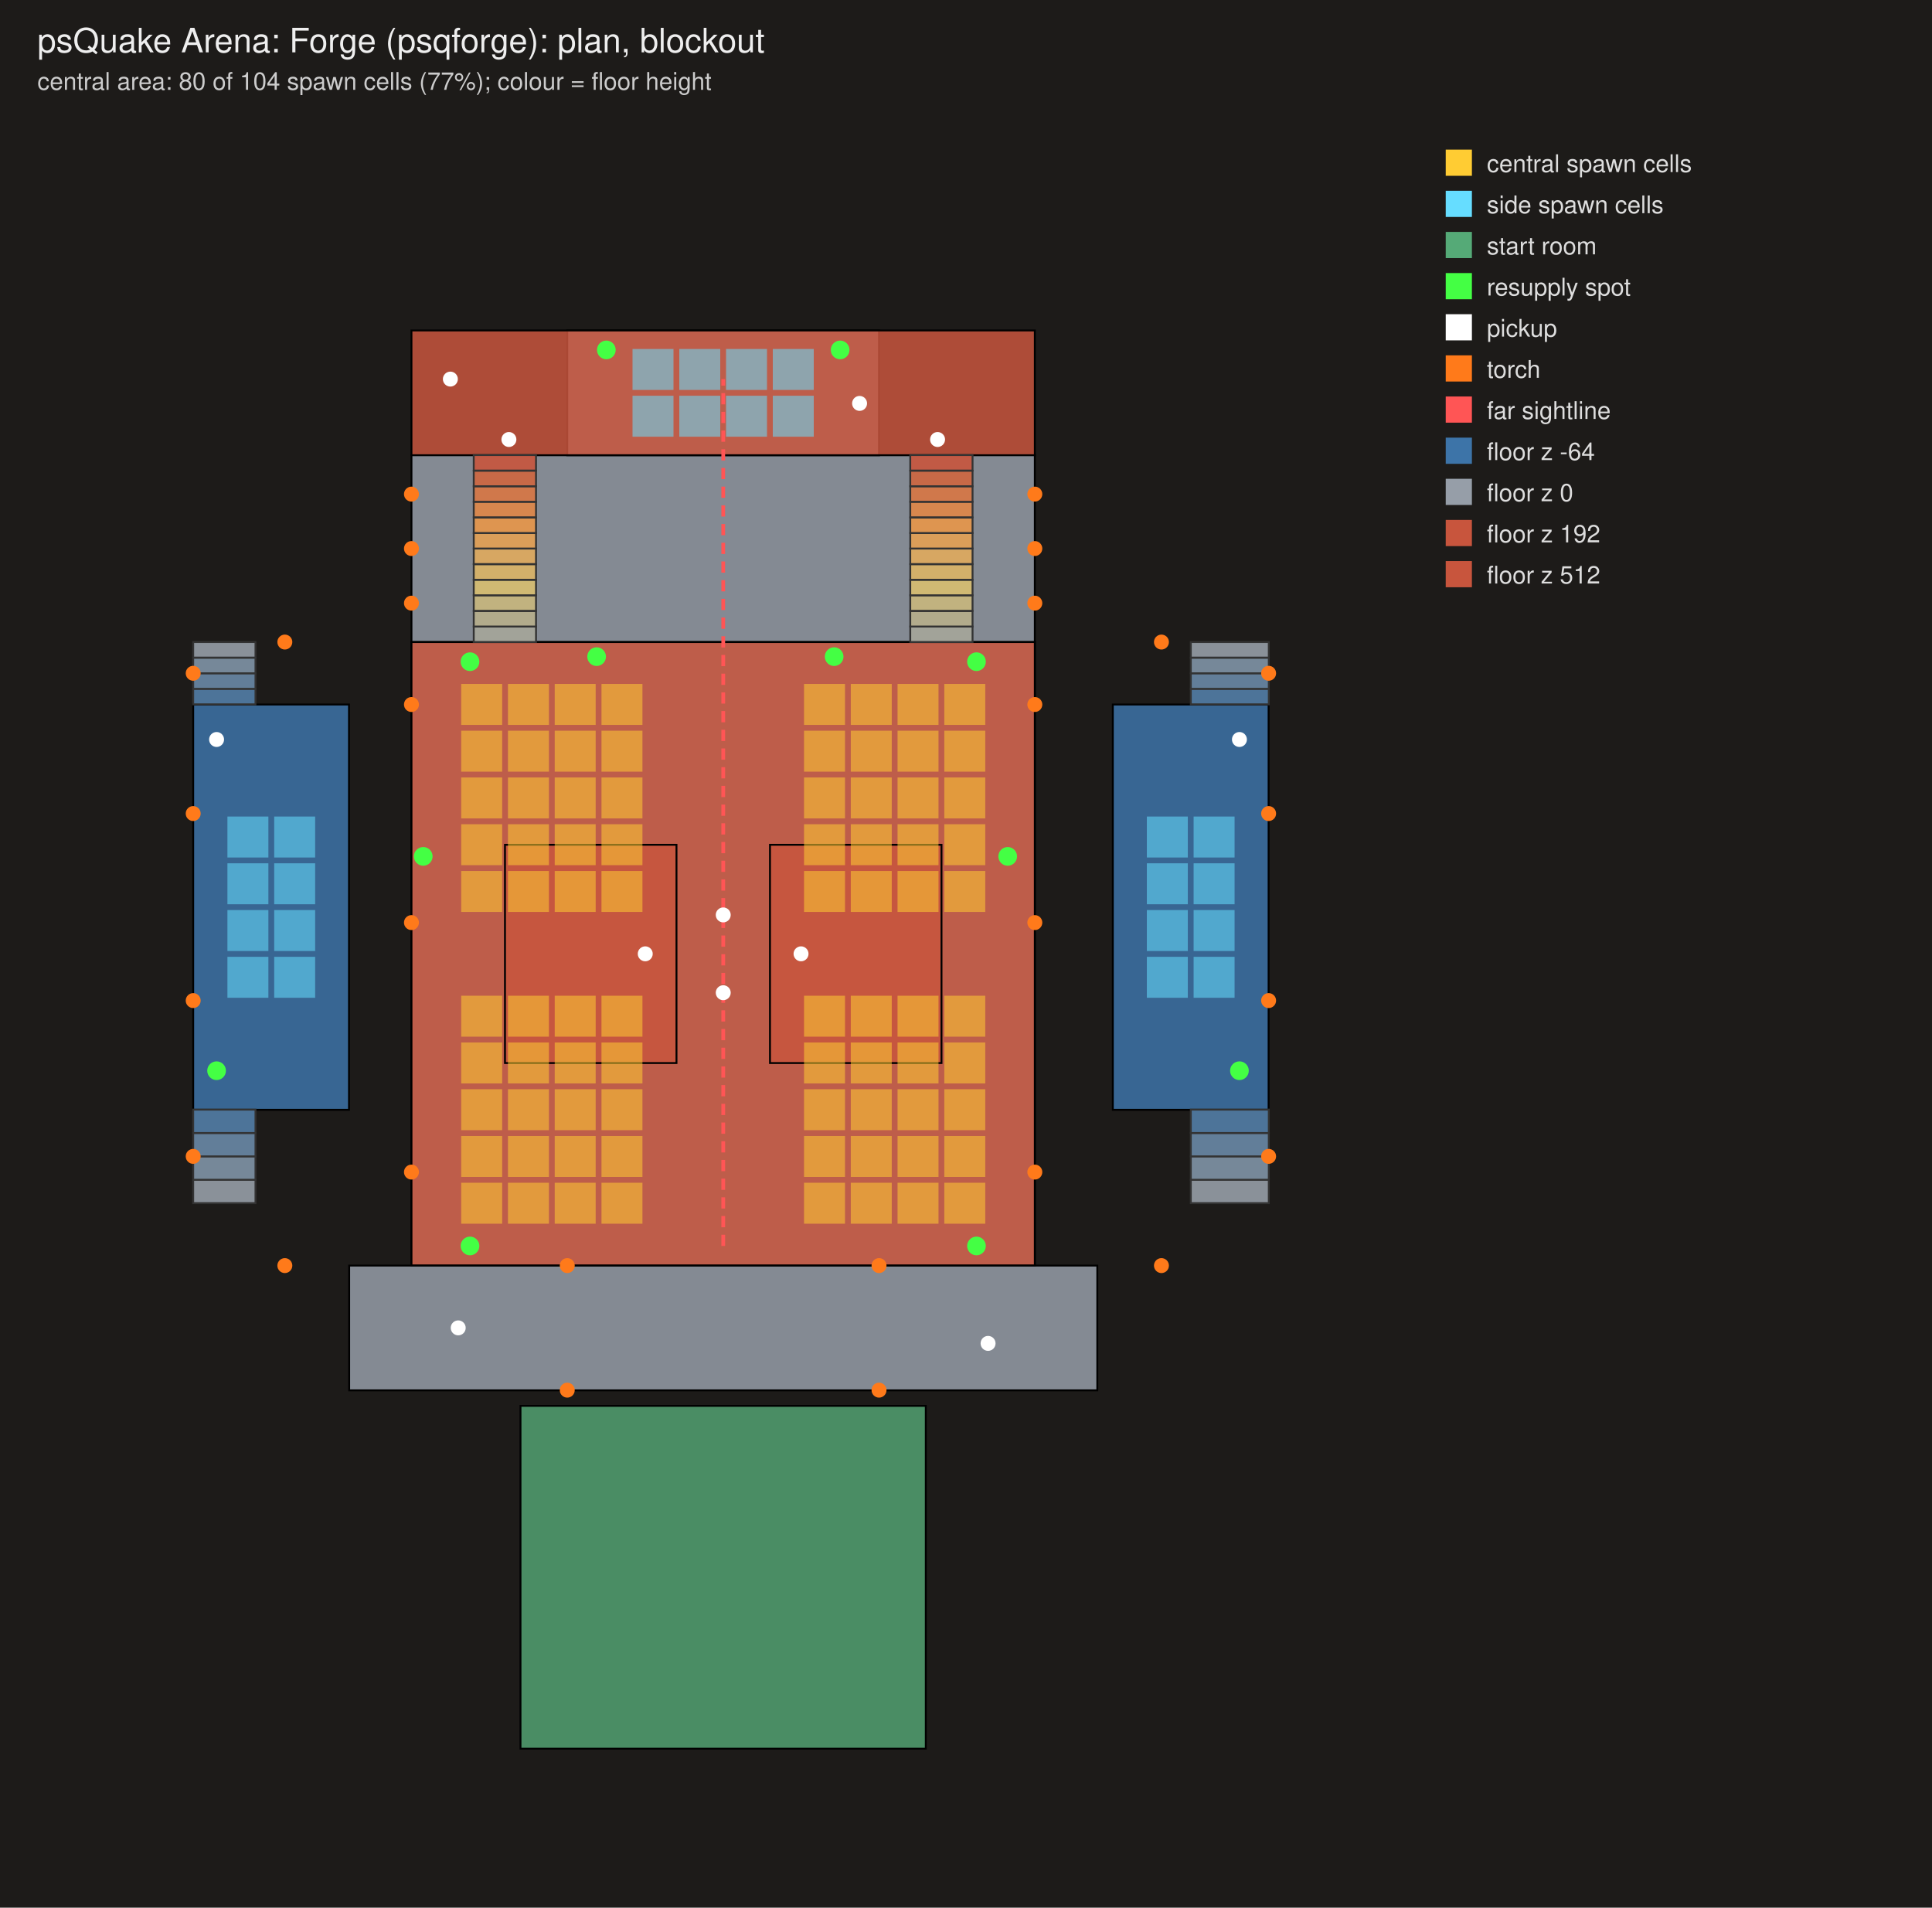
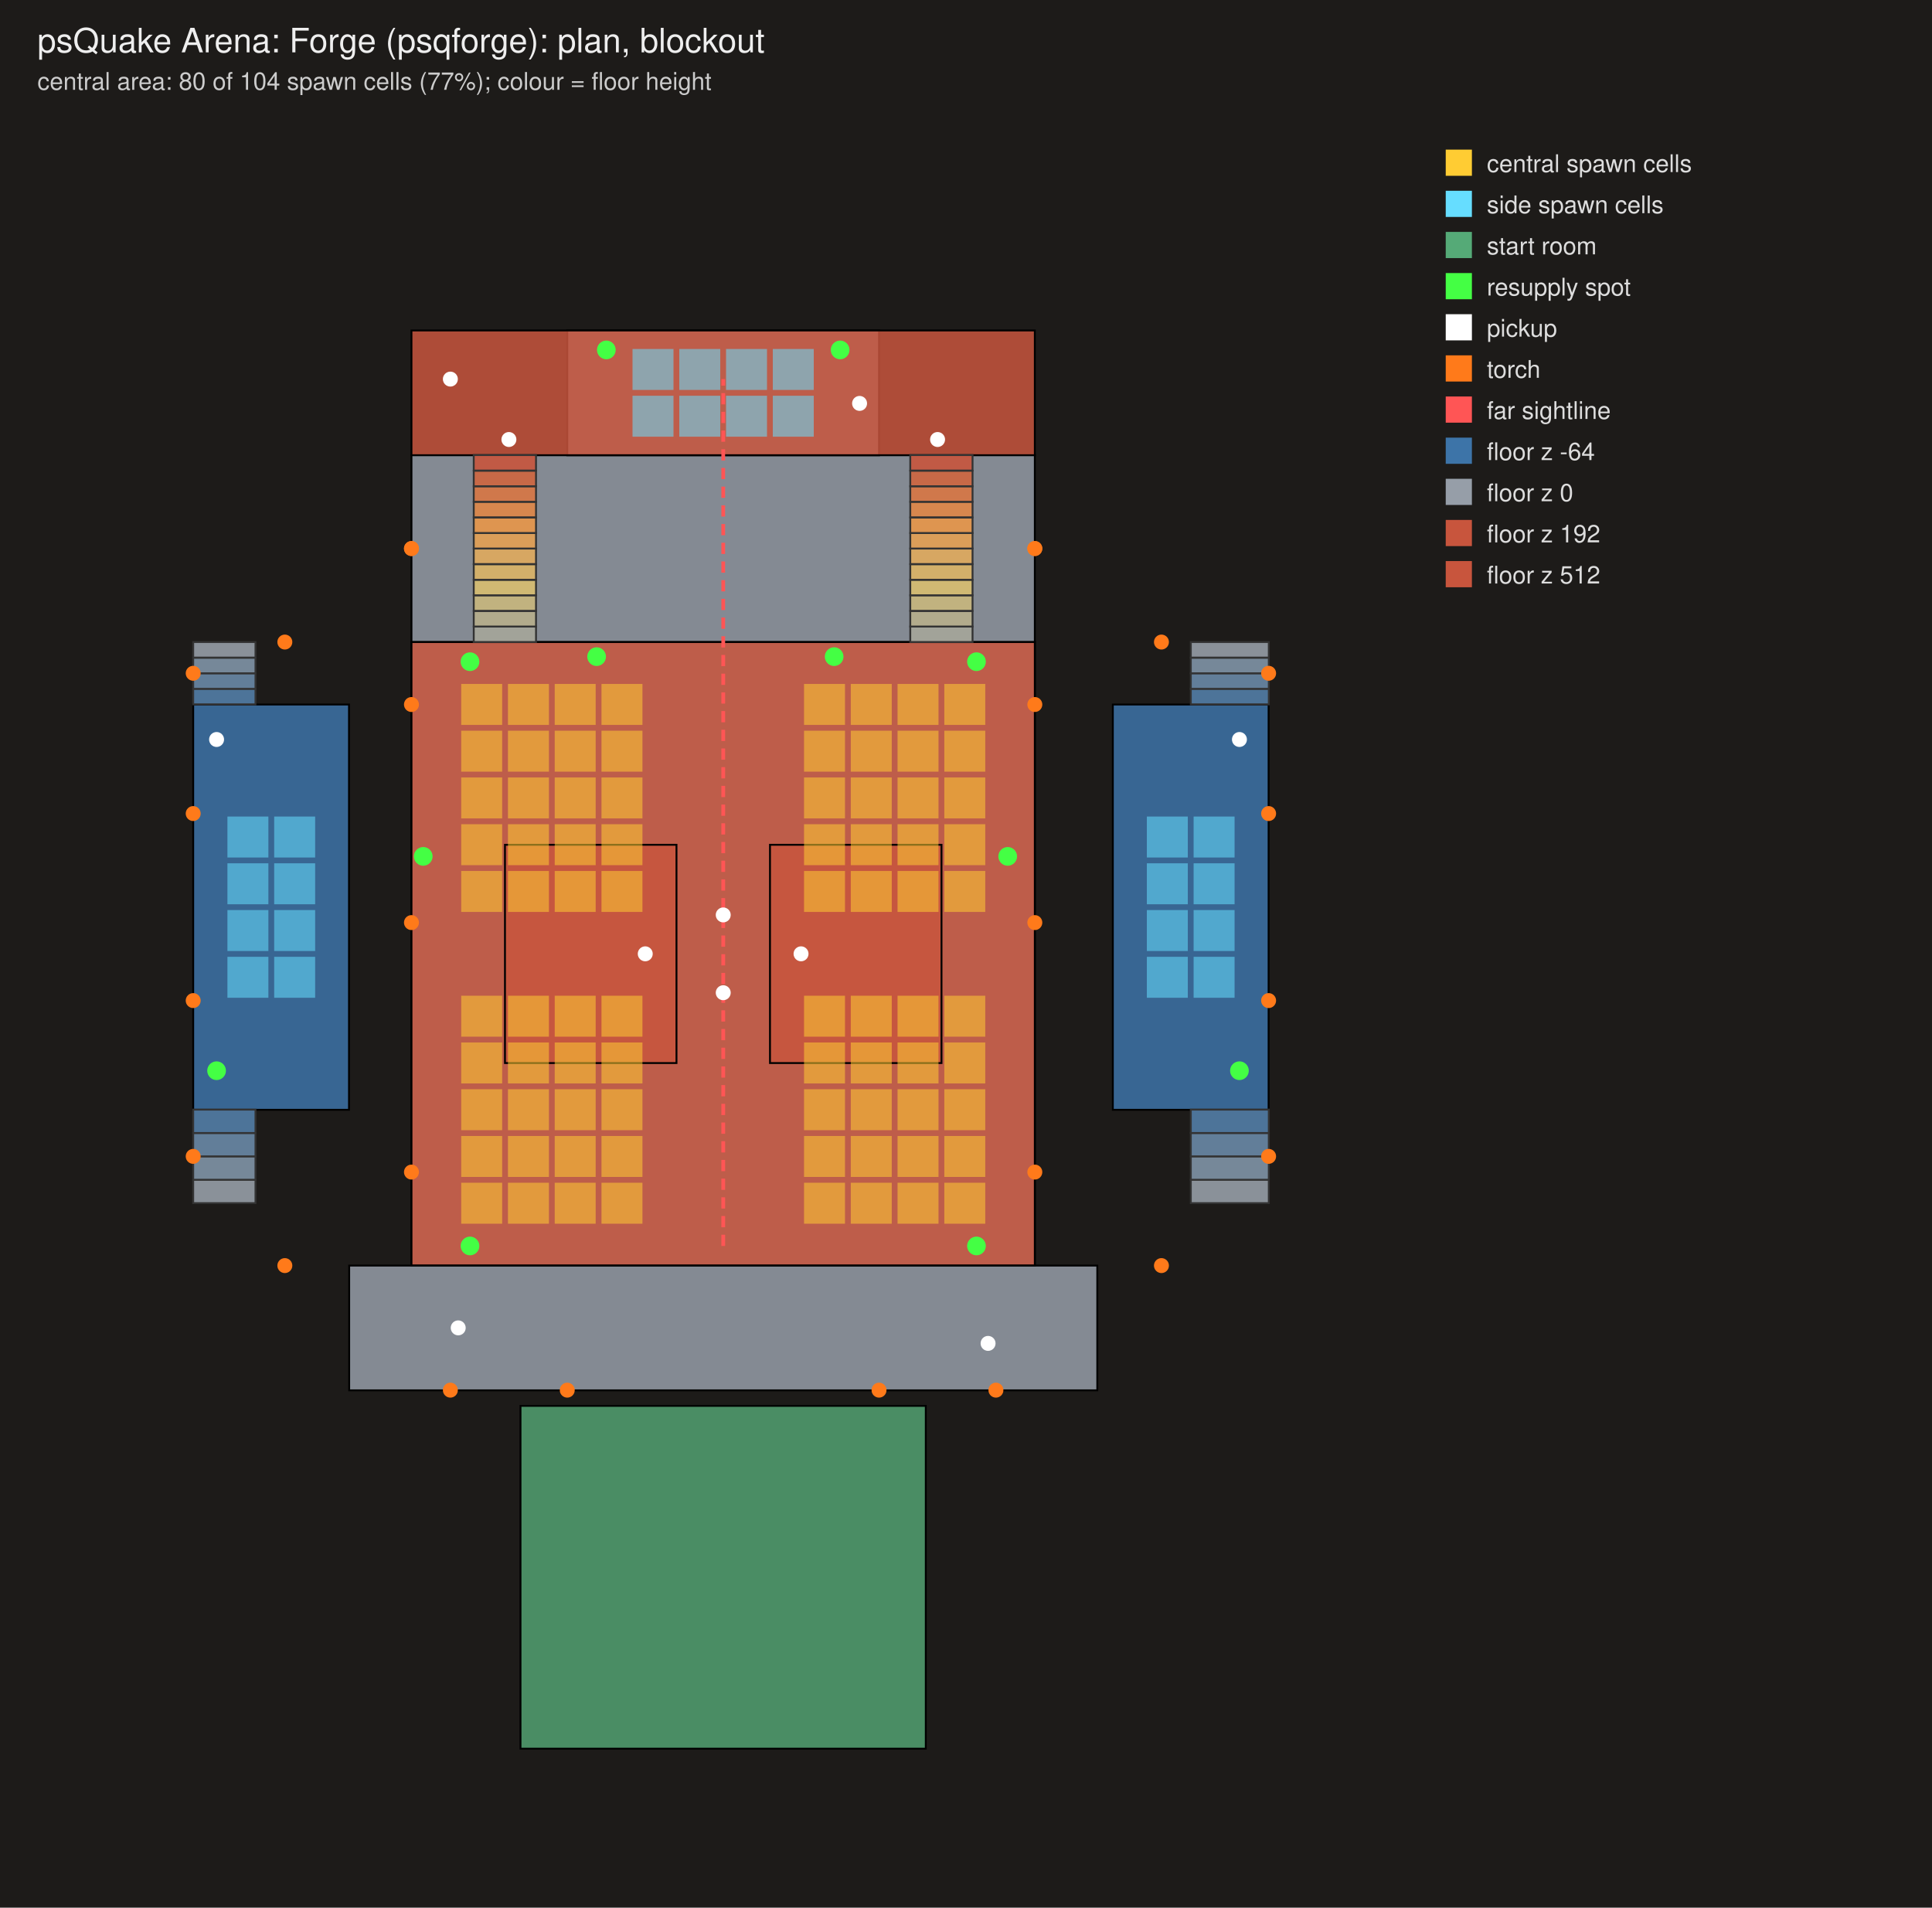
<svg xmlns="http://www.w3.org/2000/svg" width="1033" height="1020" font-family="Helvetica, Arial, sans-serif">
  <rect width="100%" height="100%" fill="#1d1b19" />
  <text x="20" y="28" fill="#eee" font-size="18">psQuake Arena: Forge (psqforge): plan, blockout</text>
  <text x="20" y="48" fill="#ccc" font-size="13">central area: 80 of 104 spawn cells (77%); colour = floor height</text>
  <rect x="103.3" y="376.7" width="83.3" height="216.7" fill="#3d74a8" fill-opacity="0.85" stroke="#000" />
  <rect x="595.0" y="376.7" width="83.3" height="216.7" fill="#3d74a8" fill-opacity="0.85" stroke="#000" />
  <rect x="186.7" y="676.7" width="400.0" height="66.7" fill="#969ea8" fill-opacity="0.85" stroke="#000" />
  <rect x="220.0" y="343.3" width="333.3" height="333.3" fill="#969ea8" fill-opacity="0.85" stroke="#000" />
  <rect x="220.0" y="243.3" width="333.3" height="100.0" fill="#969ea8" fill-opacity="0.85" stroke="#000" />
  <rect x="303.3" y="176.7" width="166.7" height="66.7" fill="#969ea8" fill-opacity="0.85" stroke="#000" />
  <rect x="220.0" y="343.3" width="333.3" height="333.3" fill="#c8553d" fill-opacity="0.85" stroke="#000" />
  <rect x="220.0" y="176.7" width="333.3" height="66.7" fill="#c8553d" fill-opacity="0.85" stroke="#000" />
  <rect x="270.0" y="451.7" width="91.7" height="116.7" fill="#c8553d" fill-opacity="0.85" stroke="#000" />
  <rect x="411.7" y="451.7" width="91.7" height="116.7" fill="#c8553d" fill-opacity="0.85" stroke="#000" />
  <rect x="103.3" y="630.8" width="33.3" height="12.5" fill="#969ea8" fill-opacity="0.9" stroke="#333" />
  <rect x="103.3" y="618.3" width="33.3" height="12.5" fill="#8094a8" fill-opacity="0.9" stroke="#333" />
  <rect x="103.3" y="605.8" width="33.3" height="12.5" fill="#6a89a8" fill-opacity="0.9" stroke="#333" />
  <rect x="103.3" y="593.3" width="33.3" height="12.5" fill="#537ea8" fill-opacity="0.9" stroke="#333" />
  <rect x="103.3" y="368.3" width="33.3" height="8.3" fill="#537ea8" fill-opacity="0.9" stroke="#333" />
  <rect x="103.3" y="360.0" width="33.3" height="8.3" fill="#6a89a8" fill-opacity="0.9" stroke="#333" />
  <rect x="103.3" y="351.7" width="33.3" height="8.3" fill="#8094a8" fill-opacity="0.9" stroke="#333" />
  <rect x="103.3" y="343.3" width="33.3" height="8.3" fill="#969ea8" fill-opacity="0.9" stroke="#333" />
  <rect x="636.7" y="630.8" width="41.7" height="12.5" fill="#969ea8" fill-opacity="0.9" stroke="#333" />
  <rect x="636.7" y="618.3" width="41.7" height="12.5" fill="#8094a8" fill-opacity="0.9" stroke="#333" />
  <rect x="636.7" y="605.8" width="41.7" height="12.5" fill="#6a89a8" fill-opacity="0.9" stroke="#333" />
  <rect x="636.7" y="593.3" width="41.7" height="12.5" fill="#537ea8" fill-opacity="0.9" stroke="#333" />
  <rect x="636.7" y="368.3" width="41.7" height="8.3" fill="#537ea8" fill-opacity="0.9" stroke="#333" />
  <rect x="636.7" y="360.0" width="41.7" height="8.3" fill="#6a89a8" fill-opacity="0.9" stroke="#333" />
  <rect x="636.7" y="351.7" width="41.7" height="8.3" fill="#8094a8" fill-opacity="0.9" stroke="#333" />
  <rect x="636.7" y="343.3" width="41.7" height="8.3" fill="#969ea8" fill-opacity="0.9" stroke="#333" />
  <rect x="253.3" y="335.0" width="33.3" height="8.3" fill="#a6a69a" fill-opacity="0.9" stroke="#333" />
  <rect x="253.3" y="326.7" width="33.3" height="8.3" fill="#b7ae8c" fill-opacity="0.9" stroke="#333" />
  <rect x="253.3" y="318.3" width="33.3" height="8.3" fill="#c8b67e" fill-opacity="0.9" stroke="#333" />
  <rect x="253.3" y="310.0" width="33.3" height="8.3" fill="#d8be70" fill-opacity="0.9" stroke="#333" />
  <rect x="253.3" y="301.7" width="33.3" height="8.3" fill="#dcb466" fill-opacity="0.9" stroke="#333" />
  <rect x="253.3" y="293.3" width="33.3" height="8.3" fill="#e0aa5d" fill-opacity="0.9" stroke="#333" />
  <rect x="253.3" y="285.0" width="33.3" height="8.3" fill="#e4a054" fill-opacity="0.9" stroke="#333" />
  <rect x="253.3" y="276.7" width="33.3" height="8.3" fill="#e8964a" fill-opacity="0.9" stroke="#333" />
  <rect x="253.3" y="268.3" width="33.3" height="8.3" fill="#e08647" fill-opacity="0.9" stroke="#333" />
  <rect x="253.3" y="260.0" width="33.3" height="8.3" fill="#d87644" fill-opacity="0.9" stroke="#333" />
  <rect x="253.3" y="251.7" width="33.3" height="8.3" fill="#d06540" fill-opacity="0.9" stroke="#333" />
  <rect x="253.3" y="243.3" width="33.3" height="8.3" fill="#c8553d" fill-opacity="0.9" stroke="#333" />
  <rect x="486.7" y="335.0" width="33.3" height="8.3" fill="#a6a69a" fill-opacity="0.9" stroke="#333" />
  <rect x="486.7" y="326.7" width="33.3" height="8.3" fill="#b7ae8c" fill-opacity="0.9" stroke="#333" />
  <rect x="486.7" y="318.3" width="33.3" height="8.3" fill="#c8b67e" fill-opacity="0.9" stroke="#333" />
  <rect x="486.7" y="310.0" width="33.3" height="8.3" fill="#d8be70" fill-opacity="0.9" stroke="#333" />
  <rect x="486.7" y="301.7" width="33.3" height="8.3" fill="#dcb466" fill-opacity="0.9" stroke="#333" />
  <rect x="486.7" y="293.3" width="33.3" height="8.3" fill="#e0aa5d" fill-opacity="0.9" stroke="#333" />
  <rect x="486.7" y="285.0" width="33.3" height="8.3" fill="#e4a054" fill-opacity="0.9" stroke="#333" />
  <rect x="486.7" y="276.7" width="33.3" height="8.3" fill="#e8964a" fill-opacity="0.9" stroke="#333" />
  <rect x="486.7" y="268.3" width="33.3" height="8.3" fill="#e08647" fill-opacity="0.9" stroke="#333" />
  <rect x="486.7" y="260.0" width="33.3" height="8.3" fill="#d87644" fill-opacity="0.9" stroke="#333" />
  <rect x="486.7" y="251.7" width="33.3" height="8.3" fill="#d06540" fill-opacity="0.9" stroke="#333" />
  <rect x="486.7" y="243.3" width="33.3" height="8.3" fill="#c8553d" fill-opacity="0.9" stroke="#333" />
  <rect x="278.3" y="751.7" width="216.7" height="183.3" fill="#5a7" fill-opacity="0.8" stroke="#000" />
  <rect x="246.6" y="632.4" width="21.9" height="21.9" fill="#ffcc33" fill-opacity="0.55" stroke="none" />
  <rect x="246.6" y="607.4" width="21.9" height="21.9" fill="#ffcc33" fill-opacity="0.55" stroke="none" />
  <rect x="246.6" y="582.4" width="21.9" height="21.9" fill="#ffcc33" fill-opacity="0.55" stroke="none" />
  <rect x="246.6" y="557.4" width="21.9" height="21.9" fill="#ffcc33" fill-opacity="0.55" stroke="none" />
  <rect x="246.6" y="532.4" width="21.9" height="21.9" fill="#ffcc33" fill-opacity="0.55" stroke="none" />
  <rect x="271.6" y="632.4" width="21.9" height="21.9" fill="#ffcc33" fill-opacity="0.55" stroke="none" />
  <rect x="271.6" y="607.4" width="21.9" height="21.9" fill="#ffcc33" fill-opacity="0.55" stroke="none" />
  <rect x="271.6" y="582.4" width="21.9" height="21.9" fill="#ffcc33" fill-opacity="0.55" stroke="none" />
  <rect x="271.6" y="557.4" width="21.9" height="21.9" fill="#ffcc33" fill-opacity="0.55" stroke="none" />
  <rect x="271.6" y="532.4" width="21.9" height="21.9" fill="#ffcc33" fill-opacity="0.55" stroke="none" />
  <rect x="296.6" y="632.4" width="21.9" height="21.9" fill="#ffcc33" fill-opacity="0.55" stroke="none" />
  <rect x="296.6" y="607.4" width="21.9" height="21.9" fill="#ffcc33" fill-opacity="0.55" stroke="none" />
  <rect x="296.6" y="582.4" width="21.9" height="21.9" fill="#ffcc33" fill-opacity="0.55" stroke="none" />
  <rect x="296.6" y="557.4" width="21.9" height="21.9" fill="#ffcc33" fill-opacity="0.55" stroke="none" />
  <rect x="296.6" y="532.4" width="21.9" height="21.9" fill="#ffcc33" fill-opacity="0.55" stroke="none" />
  <rect x="321.6" y="632.4" width="21.9" height="21.9" fill="#ffcc33" fill-opacity="0.55" stroke="none" />
  <rect x="321.6" y="607.4" width="21.9" height="21.9" fill="#ffcc33" fill-opacity="0.55" stroke="none" />
  <rect x="321.6" y="582.4" width="21.9" height="21.9" fill="#ffcc33" fill-opacity="0.55" stroke="none" />
  <rect x="321.6" y="557.4" width="21.9" height="21.9" fill="#ffcc33" fill-opacity="0.55" stroke="none" />
  <rect x="321.6" y="532.4" width="21.9" height="21.9" fill="#ffcc33" fill-opacity="0.55" stroke="none" />
  <rect x="429.9" y="632.4" width="21.9" height="21.9" fill="#ffcc33" fill-opacity="0.55" stroke="none" />
  <rect x="429.9" y="607.4" width="21.9" height="21.9" fill="#ffcc33" fill-opacity="0.55" stroke="none" />
  <rect x="429.9" y="582.4" width="21.9" height="21.9" fill="#ffcc33" fill-opacity="0.55" stroke="none" />
  <rect x="429.9" y="557.4" width="21.9" height="21.9" fill="#ffcc33" fill-opacity="0.55" stroke="none" />
  <rect x="429.9" y="532.4" width="21.9" height="21.9" fill="#ffcc33" fill-opacity="0.55" stroke="none" />
  <rect x="454.9" y="632.4" width="21.9" height="21.9" fill="#ffcc33" fill-opacity="0.55" stroke="none" />
  <rect x="454.9" y="607.4" width="21.9" height="21.9" fill="#ffcc33" fill-opacity="0.55" stroke="none" />
  <rect x="454.9" y="582.4" width="21.9" height="21.9" fill="#ffcc33" fill-opacity="0.55" stroke="none" />
  <rect x="454.9" y="557.4" width="21.9" height="21.9" fill="#ffcc33" fill-opacity="0.55" stroke="none" />
  <rect x="454.9" y="532.4" width="21.9" height="21.9" fill="#ffcc33" fill-opacity="0.55" stroke="none" />
  <rect x="479.9" y="632.4" width="21.9" height="21.9" fill="#ffcc33" fill-opacity="0.55" stroke="none" />
  <rect x="479.9" y="607.4" width="21.9" height="21.9" fill="#ffcc33" fill-opacity="0.55" stroke="none" />
  <rect x="479.9" y="582.4" width="21.9" height="21.9" fill="#ffcc33" fill-opacity="0.55" stroke="none" />
  <rect x="479.9" y="557.4" width="21.9" height="21.9" fill="#ffcc33" fill-opacity="0.55" stroke="none" />
  <rect x="479.9" y="532.4" width="21.9" height="21.9" fill="#ffcc33" fill-opacity="0.55" stroke="none" />
  <rect x="504.9" y="632.4" width="21.9" height="21.9" fill="#ffcc33" fill-opacity="0.55" stroke="none" />
  <rect x="504.9" y="607.4" width="21.9" height="21.9" fill="#ffcc33" fill-opacity="0.55" stroke="none" />
  <rect x="504.9" y="582.4" width="21.9" height="21.9" fill="#ffcc33" fill-opacity="0.55" stroke="none" />
  <rect x="504.9" y="557.4" width="21.9" height="21.9" fill="#ffcc33" fill-opacity="0.55" stroke="none" />
  <rect x="504.9" y="532.4" width="21.9" height="21.9" fill="#ffcc33" fill-opacity="0.55" stroke="none" />
  <rect x="246.6" y="465.7" width="21.9" height="21.9" fill="#ffcc33" fill-opacity="0.55" stroke="none" />
  <rect x="246.6" y="440.7" width="21.9" height="21.9" fill="#ffcc33" fill-opacity="0.55" stroke="none" />
  <rect x="246.6" y="415.7" width="21.9" height="21.9" fill="#ffcc33" fill-opacity="0.55" stroke="none" />
  <rect x="246.6" y="390.7" width="21.9" height="21.9" fill="#ffcc33" fill-opacity="0.55" stroke="none" />
  <rect x="246.6" y="365.7" width="21.9" height="21.9" fill="#ffcc33" fill-opacity="0.55" stroke="none" />
  <rect x="271.6" y="465.7" width="21.9" height="21.9" fill="#ffcc33" fill-opacity="0.55" stroke="none" />
  <rect x="271.6" y="440.7" width="21.9" height="21.9" fill="#ffcc33" fill-opacity="0.55" stroke="none" />
  <rect x="271.6" y="415.7" width="21.9" height="21.9" fill="#ffcc33" fill-opacity="0.55" stroke="none" />
  <rect x="271.6" y="390.7" width="21.9" height="21.9" fill="#ffcc33" fill-opacity="0.55" stroke="none" />
  <rect x="271.6" y="365.7" width="21.9" height="21.9" fill="#ffcc33" fill-opacity="0.55" stroke="none" />
  <rect x="296.6" y="465.7" width="21.9" height="21.9" fill="#ffcc33" fill-opacity="0.55" stroke="none" />
  <rect x="296.6" y="440.7" width="21.9" height="21.9" fill="#ffcc33" fill-opacity="0.55" stroke="none" />
  <rect x="296.6" y="415.7" width="21.9" height="21.9" fill="#ffcc33" fill-opacity="0.55" stroke="none" />
  <rect x="296.6" y="390.7" width="21.9" height="21.9" fill="#ffcc33" fill-opacity="0.55" stroke="none" />
  <rect x="296.6" y="365.7" width="21.9" height="21.9" fill="#ffcc33" fill-opacity="0.55" stroke="none" />
  <rect x="321.6" y="465.7" width="21.9" height="21.9" fill="#ffcc33" fill-opacity="0.55" stroke="none" />
  <rect x="321.6" y="440.7" width="21.9" height="21.9" fill="#ffcc33" fill-opacity="0.55" stroke="none" />
  <rect x="321.6" y="415.7" width="21.9" height="21.9" fill="#ffcc33" fill-opacity="0.55" stroke="none" />
  <rect x="321.6" y="390.7" width="21.9" height="21.9" fill="#ffcc33" fill-opacity="0.55" stroke="none" />
  <rect x="321.6" y="365.7" width="21.9" height="21.9" fill="#ffcc33" fill-opacity="0.55" stroke="none" />
  <rect x="429.9" y="465.7" width="21.9" height="21.9" fill="#ffcc33" fill-opacity="0.55" stroke="none" />
  <rect x="429.9" y="440.7" width="21.9" height="21.9" fill="#ffcc33" fill-opacity="0.55" stroke="none" />
  <rect x="429.9" y="415.7" width="21.9" height="21.9" fill="#ffcc33" fill-opacity="0.55" stroke="none" />
  <rect x="429.9" y="390.7" width="21.9" height="21.9" fill="#ffcc33" fill-opacity="0.55" stroke="none" />
  <rect x="429.9" y="365.7" width="21.9" height="21.9" fill="#ffcc33" fill-opacity="0.55" stroke="none" />
  <rect x="454.9" y="465.7" width="21.9" height="21.9" fill="#ffcc33" fill-opacity="0.55" stroke="none" />
  <rect x="454.9" y="440.7" width="21.9" height="21.9" fill="#ffcc33" fill-opacity="0.55" stroke="none" />
  <rect x="454.9" y="415.7" width="21.9" height="21.9" fill="#ffcc33" fill-opacity="0.55" stroke="none" />
  <rect x="454.9" y="390.7" width="21.9" height="21.9" fill="#ffcc33" fill-opacity="0.55" stroke="none" />
  <rect x="454.9" y="365.7" width="21.9" height="21.9" fill="#ffcc33" fill-opacity="0.55" stroke="none" />
  <rect x="479.9" y="465.7" width="21.9" height="21.9" fill="#ffcc33" fill-opacity="0.55" stroke="none" />
  <rect x="479.9" y="440.7" width="21.9" height="21.9" fill="#ffcc33" fill-opacity="0.55" stroke="none" />
  <rect x="479.9" y="415.7" width="21.9" height="21.9" fill="#ffcc33" fill-opacity="0.55" stroke="none" />
  <rect x="479.9" y="390.7" width="21.9" height="21.9" fill="#ffcc33" fill-opacity="0.55" stroke="none" />
  <rect x="479.9" y="365.7" width="21.9" height="21.9" fill="#ffcc33" fill-opacity="0.55" stroke="none" />
  <rect x="504.9" y="465.7" width="21.9" height="21.9" fill="#ffcc33" fill-opacity="0.55" stroke="none" />
  <rect x="504.9" y="440.7" width="21.9" height="21.9" fill="#ffcc33" fill-opacity="0.55" stroke="none" />
  <rect x="504.9" y="415.7" width="21.9" height="21.9" fill="#ffcc33" fill-opacity="0.55" stroke="none" />
  <rect x="504.9" y="390.7" width="21.9" height="21.9" fill="#ffcc33" fill-opacity="0.55" stroke="none" />
  <rect x="504.9" y="365.7" width="21.9" height="21.9" fill="#ffcc33" fill-opacity="0.55" stroke="none" />
  <rect x="338.2" y="211.6" width="21.9" height="21.9" fill="#66ddff" fill-opacity="0.55" stroke="none" />
  <rect x="338.2" y="186.6" width="21.9" height="21.9" fill="#66ddff" fill-opacity="0.55" stroke="none" />
  <rect x="363.2" y="211.6" width="21.9" height="21.9" fill="#66ddff" fill-opacity="0.55" stroke="none" />
  <rect x="363.2" y="186.6" width="21.9" height="21.9" fill="#66ddff" fill-opacity="0.55" stroke="none" />
  <rect x="388.2" y="211.6" width="21.9" height="21.9" fill="#66ddff" fill-opacity="0.55" stroke="none" />
  <rect x="388.2" y="186.6" width="21.9" height="21.9" fill="#66ddff" fill-opacity="0.55" stroke="none" />
  <rect x="413.2" y="211.6" width="21.9" height="21.9" fill="#66ddff" fill-opacity="0.55" stroke="none" />
  <rect x="413.2" y="186.6" width="21.9" height="21.9" fill="#66ddff" fill-opacity="0.55" stroke="none" />
  <rect x="121.6" y="511.6" width="21.9" height="21.9" fill="#66ddff" fill-opacity="0.55" stroke="none" />
  <rect x="121.6" y="486.6" width="21.9" height="21.9" fill="#66ddff" fill-opacity="0.55" stroke="none" />
  <rect x="121.6" y="461.6" width="21.9" height="21.9" fill="#66ddff" fill-opacity="0.55" stroke="none" />
  <rect x="121.6" y="436.6" width="21.9" height="21.9" fill="#66ddff" fill-opacity="0.55" stroke="none" />
  <rect x="146.6" y="511.6" width="21.9" height="21.9" fill="#66ddff" fill-opacity="0.55" stroke="none" />
  <rect x="146.6" y="486.6" width="21.9" height="21.9" fill="#66ddff" fill-opacity="0.55" stroke="none" />
  <rect x="146.6" y="461.6" width="21.9" height="21.9" fill="#66ddff" fill-opacity="0.55" stroke="none" />
  <rect x="146.6" y="436.6" width="21.9" height="21.9" fill="#66ddff" fill-opacity="0.55" stroke="none" />
  <rect x="613.2" y="511.6" width="21.9" height="21.9" fill="#66ddff" fill-opacity="0.55" stroke="none" />
  <rect x="613.2" y="486.6" width="21.9" height="21.9" fill="#66ddff" fill-opacity="0.55" stroke="none" />
  <rect x="613.2" y="461.6" width="21.9" height="21.9" fill="#66ddff" fill-opacity="0.55" stroke="none" />
  <rect x="613.2" y="436.6" width="21.9" height="21.9" fill="#66ddff" fill-opacity="0.55" stroke="none" />
  <rect x="638.2" y="511.6" width="21.9" height="21.9" fill="#66ddff" fill-opacity="0.55" stroke="none" />
  <rect x="638.2" y="486.6" width="21.9" height="21.9" fill="#66ddff" fill-opacity="0.55" stroke="none" />
  <rect x="638.2" y="461.6" width="21.9" height="21.9" fill="#66ddff" fill-opacity="0.55" stroke="none" />
  <rect x="638.2" y="436.6" width="21.9" height="21.9" fill="#66ddff" fill-opacity="0.55" stroke="none" />
  <circle cx="103.3" cy="535.0" r="4" fill="#ff7a1a" />
  <circle cx="103.3" cy="435.0" r="4" fill="#ff7a1a" />
  <circle cx="678.3" cy="535.0" r="4" fill="#ff7a1a" />
  <circle cx="678.3" cy="435.0" r="4" fill="#ff7a1a" />
  <circle cx="303.3" cy="743.3" r="4" fill="#ff7a1a" />
  <circle cx="470.0" cy="743.3" r="4" fill="#ff7a1a" />
-   <circle cx="220.0" cy="322.5" r="4" fill="#ff7a1a" />
-   <circle cx="220.0" cy="264.2" r="4" fill="#ff7a1a" />
-   <circle cx="553.3" cy="322.5" r="4" fill="#ff7a1a" />
-   <circle cx="553.3" cy="264.2" r="4" fill="#ff7a1a" />
+   <circle cx="220.0" cy="293.3" r="4" fill="#ff7a1a" />
+   <circle cx="553.3" cy="293.3" r="4" fill="#ff7a1a" />
  <circle cx="152.3" cy="676.7" r="4" fill="#ff7a1a" />
  <circle cx="621.0" cy="676.7" r="4" fill="#ff7a1a" />
  <circle cx="152.3" cy="343.3" r="4" fill="#ff7a1a" />
  <circle cx="621.0" cy="343.3" r="4" fill="#ff7a1a" />
  <circle cx="103.3" cy="618.3" r="4" fill="#ff7a1a" />
  <circle cx="678.3" cy="618.3" r="4" fill="#ff7a1a" />
  <circle cx="103.3" cy="360.0" r="4" fill="#ff7a1a" />
  <circle cx="678.3" cy="360.0" r="4" fill="#ff7a1a" />
  <circle cx="220.0" cy="626.7" r="4" fill="#ff7a1a" />
  <circle cx="220.0" cy="493.3" r="4" fill="#ff7a1a" />
  <circle cx="220.0" cy="376.7" r="4" fill="#ff7a1a" />
  <circle cx="553.3" cy="626.7" r="4" fill="#ff7a1a" />
  <circle cx="553.3" cy="493.3" r="4" fill="#ff7a1a" />
  <circle cx="553.3" cy="376.7" r="4" fill="#ff7a1a" />
-   <circle cx="303.3" cy="676.7" r="4" fill="#ff7a1a" />
-   <circle cx="470.0" cy="676.7" r="4" fill="#ff7a1a" />
+   <circle cx="240.8" cy="743.3" r="4" fill="#ff7a1a" />
+   <circle cx="532.5" cy="743.3" r="4" fill="#ff7a1a" />
  <circle cx="220.0" cy="293.3" r="4" fill="#ff7a1a" />
  <circle cx="553.3" cy="293.3" r="4" fill="#ff7a1a" />
  <line x1="386.7" y1="666.2" x2="386.7" y2="202.7" stroke="#f55" stroke-dasharray="6 4" stroke-width="2" />
  <circle cx="251.3" cy="666.2" r="5" fill="#4f4" />
  <circle cx="522.1" cy="666.2" r="5" fill="#4f4" />
  <circle cx="251.3" cy="353.8" r="5" fill="#4f4" />
  <circle cx="522.1" cy="353.8" r="5" fill="#4f4" />
  <circle cx="319.0" cy="351.1" r="5" fill="#4f4" />
  <circle cx="446.0" cy="351.1" r="5" fill="#4f4" />
  <circle cx="226.3" cy="457.9" r="5" fill="#4f4" />
  <circle cx="538.8" cy="457.9" r="5" fill="#4f4" />
  <circle cx="115.8" cy="572.5" r="5" fill="#4f4" />
  <circle cx="662.7" cy="572.5" r="5" fill="#4f4" />
  <circle cx="324.2" cy="187.1" r="5" fill="#4f4" />
  <circle cx="449.2" cy="187.1" r="5" fill="#4f4" />
  <circle cx="245.0" cy="710.0" r="4" fill="#fff" />
  <circle cx="528.3" cy="718.3" r="4" fill="#fff" />
  <circle cx="115.8" cy="395.4" r="4" fill="#fff" />
  <circle cx="662.7" cy="395.4" r="4" fill="#fff" />
  <circle cx="386.7" cy="530.8" r="4" fill="#fff" />
  <circle cx="386.7" cy="489.2" r="4" fill="#fff" />
  <circle cx="345.0" cy="510.0" r="4" fill="#fff" />
  <circle cx="428.3" cy="510.0" r="4" fill="#fff" />
  <circle cx="459.6" cy="215.7" r="4" fill="#fff" />
  <circle cx="272.1" cy="235.0" r="4" fill="#fff" />
  <circle cx="501.3" cy="235.0" r="4" fill="#fff" />
  <circle cx="240.8" cy="202.7" r="4" fill="#fff" />
  <rect x="773" y="80" width="14" height="14" fill="#ffcc33" />
  <text x="795" y="92" fill="#ddd" font-size="13">central spawn cells</text>
  <rect x="773" y="102" width="14" height="14" fill="#66ddff" />
  <text x="795" y="114" fill="#ddd" font-size="13">side spawn cells</text>
  <rect x="773" y="124" width="14" height="14" fill="#5a7" />
  <text x="795" y="136" fill="#ddd" font-size="13">start room</text>
  <rect x="773" y="146" width="14" height="14" fill="#4f4" />
  <text x="795" y="158" fill="#ddd" font-size="13">resupply spot</text>
  <rect x="773" y="168" width="14" height="14" fill="#fff" />
  <text x="795" y="180" fill="#ddd" font-size="13">pickup</text>
  <rect x="773" y="190" width="14" height="14" fill="#ff7a1a" />
  <text x="795" y="202" fill="#ddd" font-size="13">torch</text>
  <rect x="773" y="212" width="14" height="14" fill="#f55" />
  <text x="795" y="224" fill="#ddd" font-size="13">far sightline</text>
  <rect x="773" y="234" width="14" height="14" fill="#3d74a8" />
  <text x="795" y="246" fill="#ddd" font-size="13">floor z -64</text>
  <rect x="773" y="256" width="14" height="14" fill="#969ea8" />
  <text x="795" y="268" fill="#ddd" font-size="13">floor z 0</text>
  <rect x="773" y="278" width="14" height="14" fill="#c8553d" />
  <text x="795" y="290" fill="#ddd" font-size="13">floor z 192</text>
  <rect x="773" y="300" width="14" height="14" fill="#c8553d" />
  <text x="795" y="312" fill="#ddd" font-size="13">floor z 512</text>
</svg>
